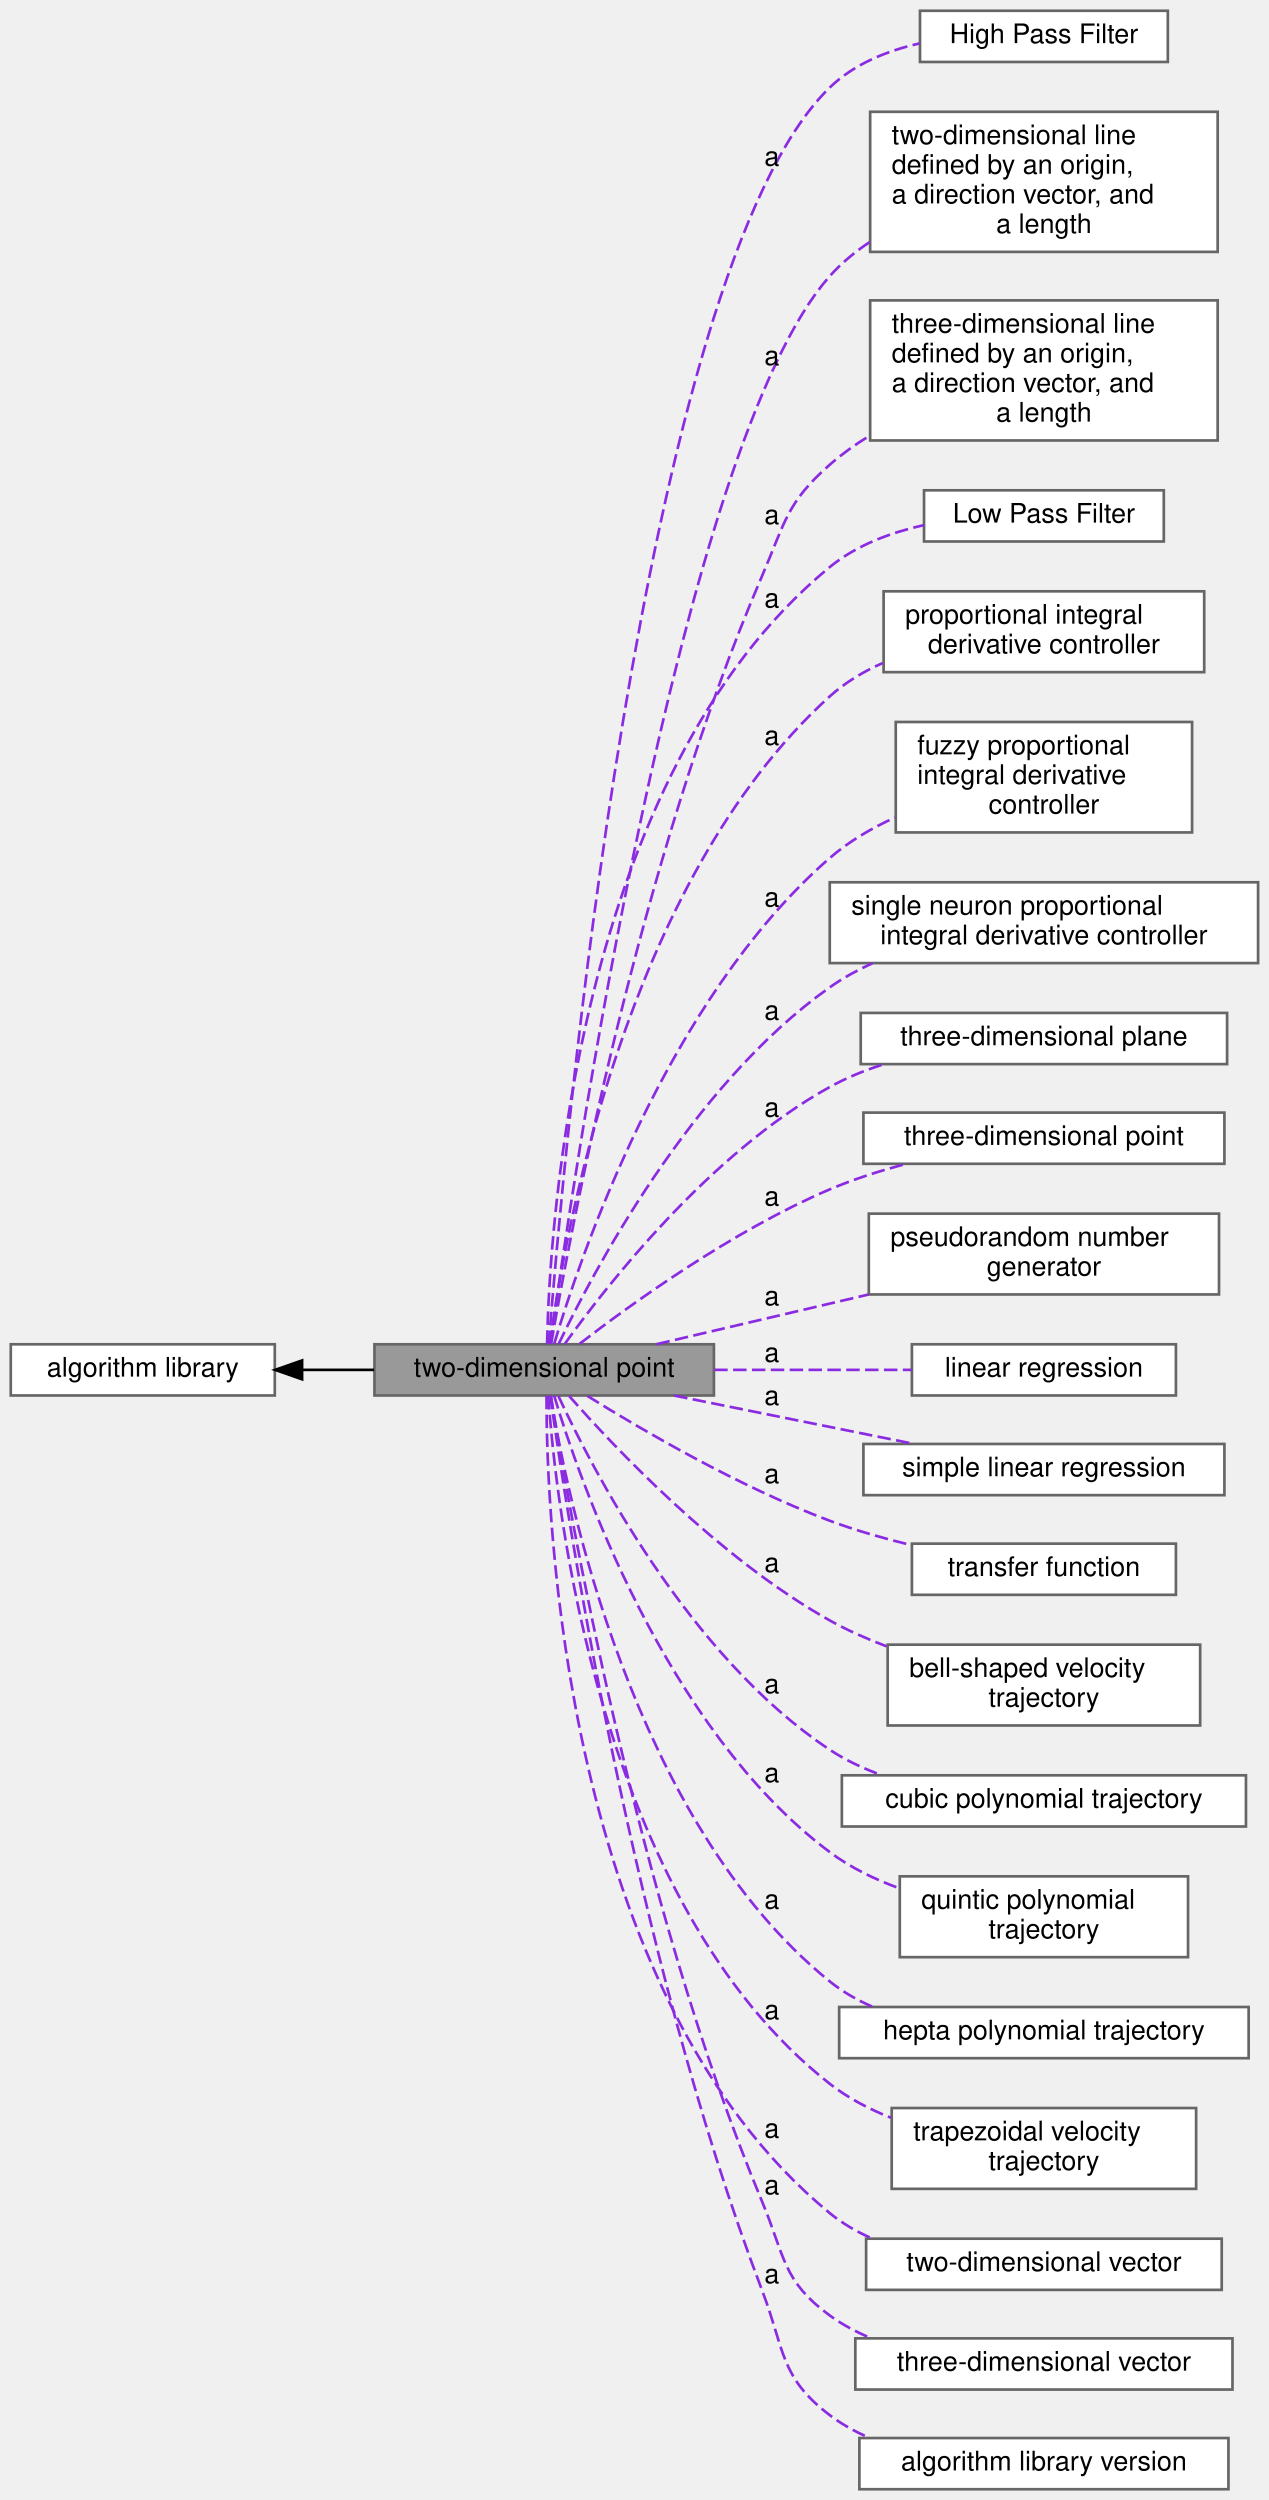
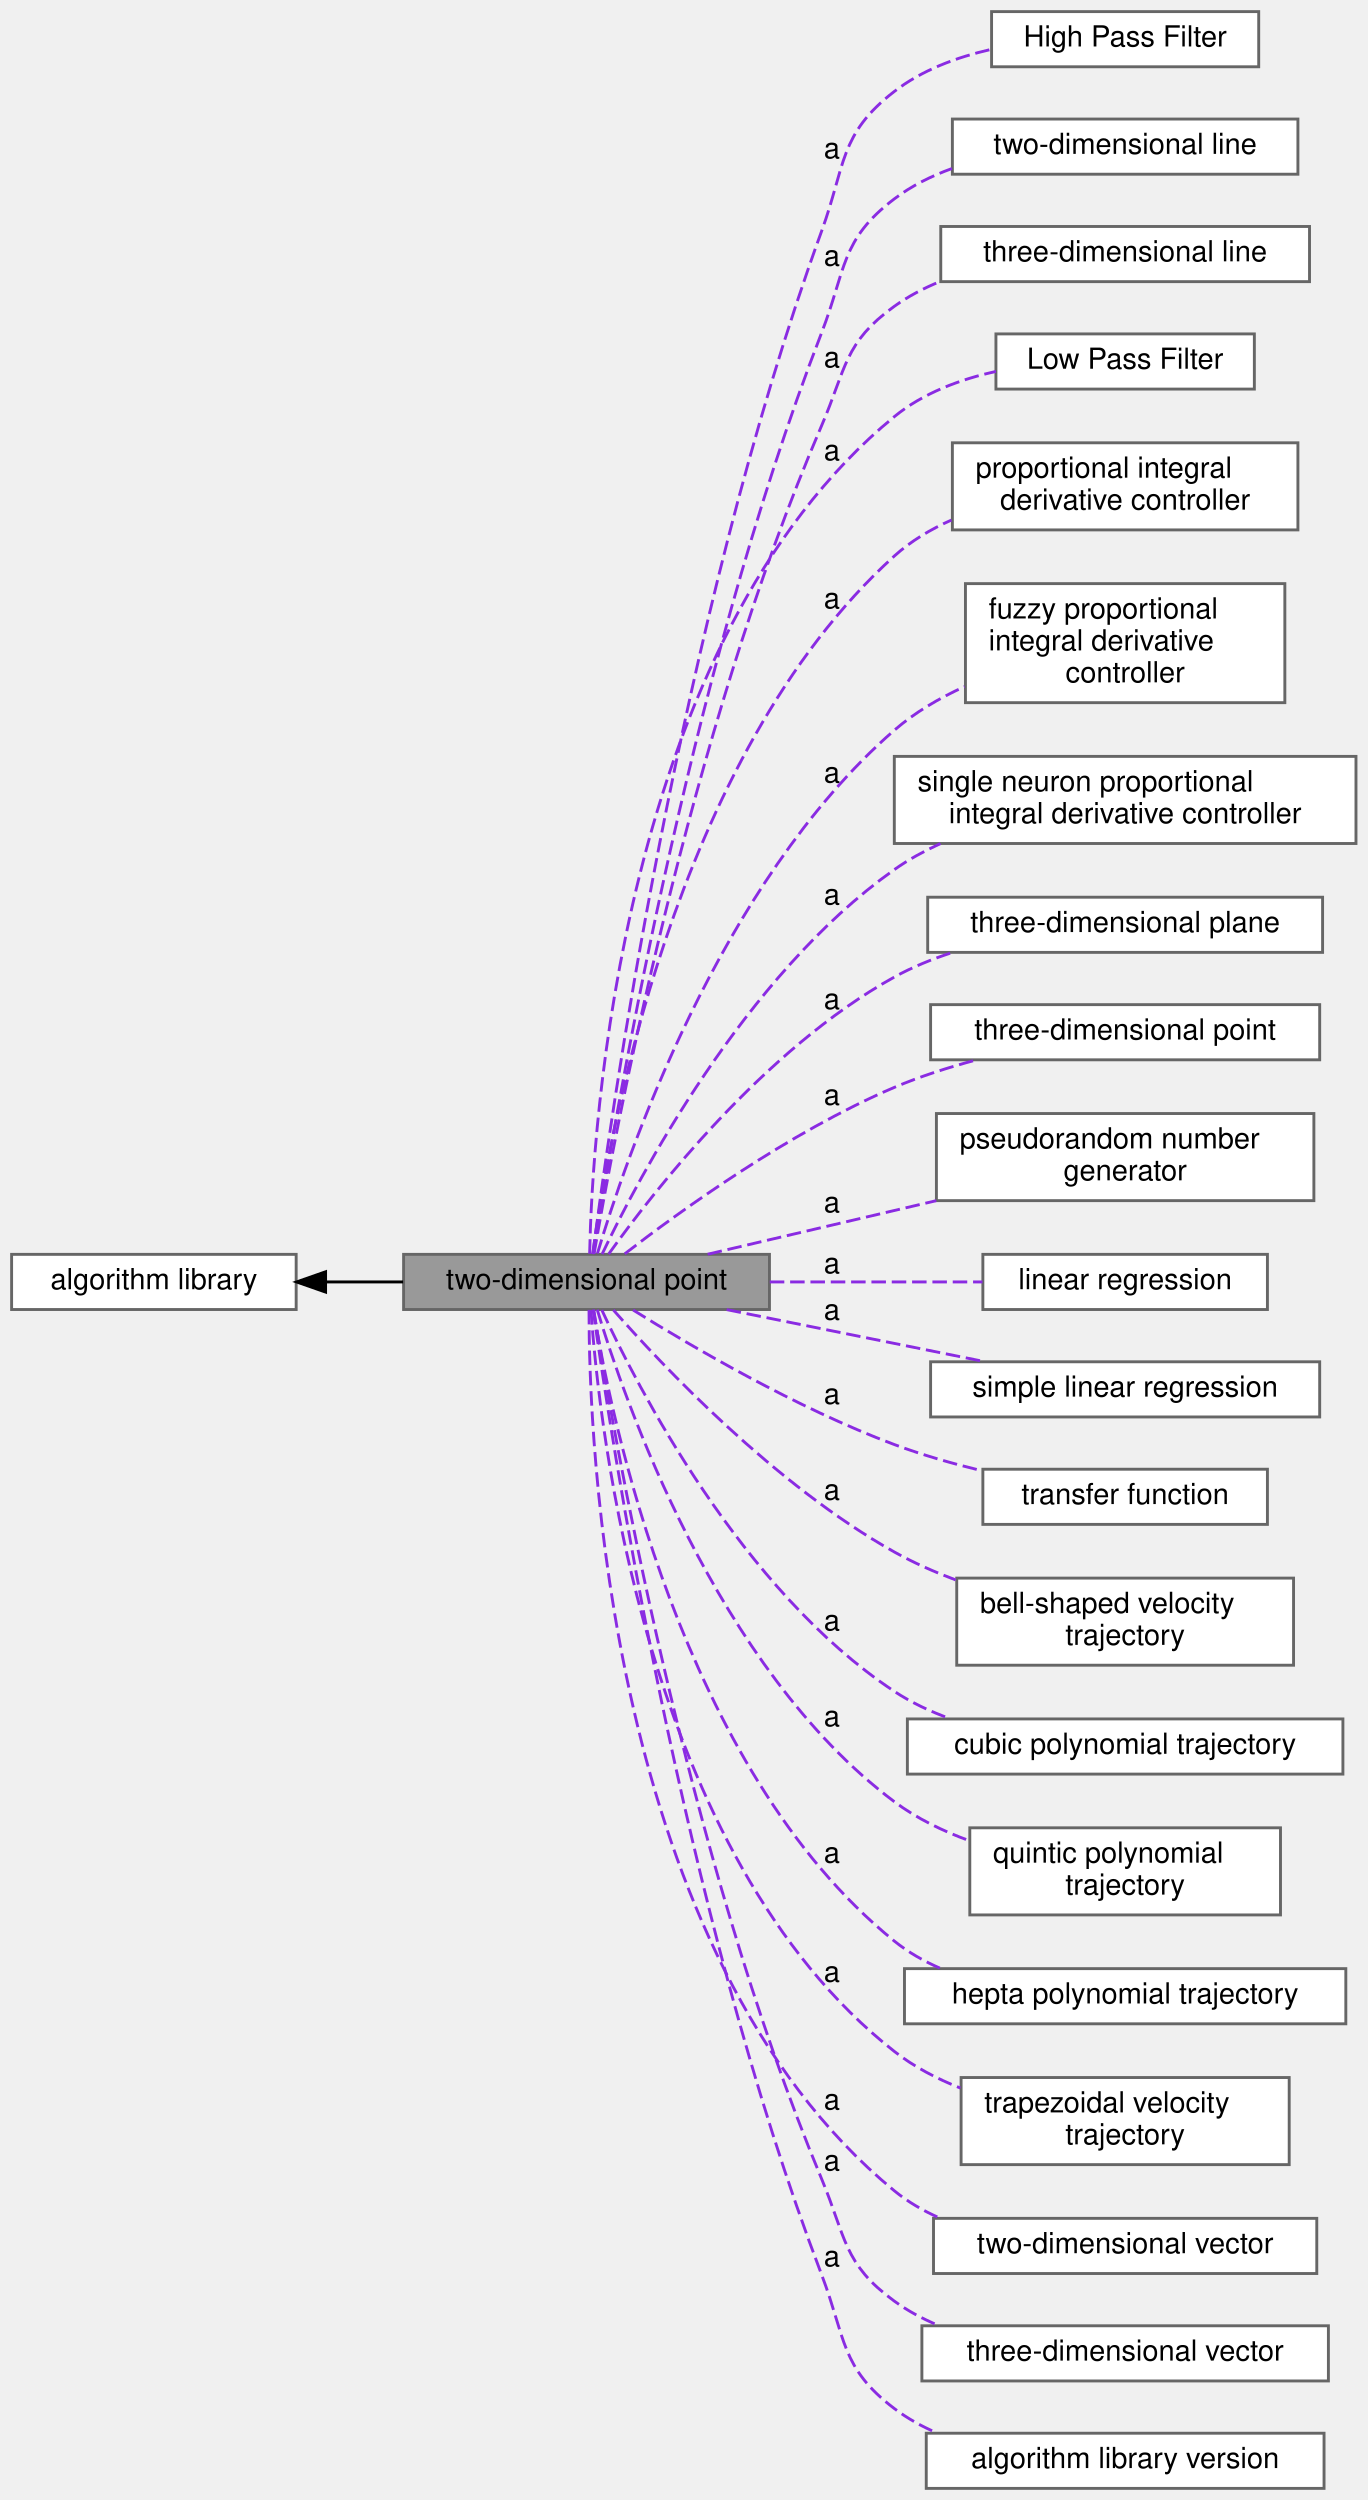
- <svg xmlns="http://www.w3.org/2000/svg" xmlns:xlink="http://www.w3.org/1999/xlink" width="471pt" height="928pt" viewBox="0.00 0.00 471.00 928.00">
-   <g id="graph0" class="graph" transform="scale(1 1) rotate(0) translate(4 924)">
+ <svg xmlns="http://www.w3.org/2000/svg" xmlns:xlink="http://www.w3.org/1999/xlink" width="471pt" height="861pt" viewBox="0.00 0.00 471.00 861.00">
+   <g id="page0,1_graph0" class="graph" transform="scale(1 1) rotate(0) translate(4 857)">
    <g id="Node000003" class="node">
      <g id="a_Node000003">
        <a xlink:href="../../d5/d49/group__a__hpf.html" target="_top" xlink:title=" ">
-           <polygon fill="white" stroke="#666666" points="429.5,-920 337.5,-920 337.5,-901 429.5,-901 429.5,-920" />
-           <text text-anchor="middle" x="383.5" y="-908" font-family="Helvetica,sans-Serif" font-size="10.00">High Pass Filter</text>
+           <polygon fill="white" stroke="#666666" points="429.5,-853 337.5,-853 337.5,-834 429.5,-834 429.5,-853" />
+           <text text-anchor="middle" x="383.5" y="-841" font-family="Helvetica,sans-Serif" font-size="10.00">High Pass Filter</text>
        </a>
      </g>
    </g>
    <g id="Node000004" class="node">
      <g id="a_Node000004">
        <a xlink:href="../../dd/d35/group__a__line2.html" target="_top" xlink:title=" ">
-           <polygon fill="white" stroke="#666666" points="448,-882.5 319,-882.5 319,-830.5 448,-830.5 448,-882.5" />
-           <text text-anchor="start" x="327" y="-870.5" font-family="Helvetica,sans-Serif" font-size="10.00">two-dimensional line</text>
-           <text text-anchor="start" x="327" y="-859.5" font-family="Helvetica,sans-Serif" font-size="10.00"> defined by an origin,</text>
-           <text text-anchor="start" x="327" y="-848.5" font-family="Helvetica,sans-Serif" font-size="10.00"> a direction vector, and</text>
-           <text text-anchor="middle" x="383.5" y="-837.5" font-family="Helvetica,sans-Serif" font-size="10.00"> a length</text>
+           <polygon fill="white" stroke="#666666" points="443,-816 324,-816 324,-797 443,-797 443,-816" />
+           <text text-anchor="middle" x="383.5" y="-804" font-family="Helvetica,sans-Serif" font-size="10.00">two-dimensional line</text>
        </a>
      </g>
    </g>
    <g id="Node000005" class="node">
      <g id="a_Node000005">
        <a xlink:href="../../d8/ddb/group__a__line3.html" target="_top" xlink:title=" ">
-           <polygon fill="white" stroke="#666666" points="448,-812.5 319,-812.5 319,-760.5 448,-760.5 448,-812.5" />
-           <text text-anchor="start" x="327" y="-800.5" font-family="Helvetica,sans-Serif" font-size="10.00">three-dimensional line</text>
-           <text text-anchor="start" x="327" y="-789.5" font-family="Helvetica,sans-Serif" font-size="10.00"> defined by an origin,</text>
-           <text text-anchor="start" x="327" y="-778.5" font-family="Helvetica,sans-Serif" font-size="10.00"> a direction vector, and</text>
-           <text text-anchor="middle" x="383.5" y="-767.5" font-family="Helvetica,sans-Serif" font-size="10.00"> a length</text>
+           <polygon fill="white" stroke="#666666" points="447,-779 320,-779 320,-760 447,-760 447,-779" />
+           <text text-anchor="middle" x="383.5" y="-767" font-family="Helvetica,sans-Serif" font-size="10.00">three-dimensional line</text>
        </a>
      </g>
    </g>
    <g id="Node000006" class="node">
      <g id="a_Node000006">
        <a xlink:href="../../d0/dae/group__a__lpf.html" target="_top" xlink:title=" ">
          <polygon fill="white" stroke="#666666" points="428,-742 339,-742 339,-723 428,-723 428,-742" />
          <text text-anchor="middle" x="383.5" y="-730" font-family="Helvetica,sans-Serif" font-size="10.00">Low Pass Filter</text>
        </a>
      </g>
    </g>
    <g id="Node000007" class="node">
      <g id="a_Node000007">
        <a xlink:href="../../dd/d81/group__a__pid.html" target="_top" xlink:title=" ">
          <polygon fill="white" stroke="#666666" points="443,-704.5 324,-704.5 324,-674.5 443,-674.5 443,-704.5" />
          <text text-anchor="start" x="332" y="-692.5" font-family="Helvetica,sans-Serif" font-size="10.00">proportional integral</text>
          <text text-anchor="middle" x="383.5" y="-681.5" font-family="Helvetica,sans-Serif" font-size="10.00"> derivative controller</text>
        </a>
      </g>
    </g>
    <g id="Node000008" class="node">
      <g id="a_Node000008">
        <a xlink:href="../../d9/da5/group__a__pid__fuzzy.html" target="_top" xlink:title=" ">
          <polygon fill="white" stroke="#666666" points="438.5,-656 328.5,-656 328.5,-615 438.5,-615 438.5,-656" />
          <text text-anchor="start" x="336.5" y="-644" font-family="Helvetica,sans-Serif" font-size="10.00">fuzzy proportional</text>
          <text text-anchor="start" x="336.5" y="-633" font-family="Helvetica,sans-Serif" font-size="10.00"> integral derivative</text>
          <text text-anchor="middle" x="383.5" y="-622" font-family="Helvetica,sans-Serif" font-size="10.00"> controller</text>
        </a>
      </g>
    </g>
    <g id="Node000009" class="node">
      <g id="a_Node000009">
        <a xlink:href="../../d1/da2/group__a__pid__neuro.html" target="_top" xlink:title=" ">
          <polygon fill="white" stroke="#666666" points="463,-596.5 304,-596.5 304,-566.5 463,-566.5 463,-596.5" />
          <text text-anchor="start" x="312" y="-584.5" font-family="Helvetica,sans-Serif" font-size="10.00">single neuron proportional</text>
          <text text-anchor="middle" x="383.5" y="-573.5" font-family="Helvetica,sans-Serif" font-size="10.00"> integral derivative controller</text>
        </a>
      </g>
    </g>
    <g id="Node000010" class="node">
      <g id="a_Node000010">
        <a xlink:href="../../db/d44/group__a__plane.html" target="_top" xlink:title=" ">
          <polygon fill="white" stroke="#666666" points="451.5,-548 315.5,-548 315.5,-529 451.5,-529 451.5,-548" />
          <text text-anchor="middle" x="383.5" y="-536" font-family="Helvetica,sans-Serif" font-size="10.00">three-dimensional plane</text>
        </a>
      </g>
    </g>
    <g id="Node000001" class="node">
      <g id="a_Node000001">
        <a xlink:title=" ">
          <polygon fill="#999999" stroke="#666666" points="261,-425 135,-425 135,-406 261,-406 261,-425" />
          <text text-anchor="middle" x="198" y="-413" font-family="Helvetica,sans-Serif" font-size="10.00">two-dimensional point</text>
        </a>
      </g>
    </g>
    <g id="edge2" class="edge">
-       <path fill="none" stroke="blueviolet" stroke-dasharray="5,2" d="M199.71,-425.07C204.43,-486.31 233.38,-823.01 304,-891.5 312.96,-900.19 325.18,-905.13 337.3,-907.88" />
-       <text text-anchor="middle" x="282.5" y="-862.5" font-family="Helvetica,sans-Serif" font-size="10.00">a</text>
+       <path fill="none" stroke="blueviolet" stroke-dasharray="5,2" d="M200.2,-425.27C205.65,-468.04 229.94,-642.61 279,-777.5 287.22,-800.1 284.97,-810.79 304,-825.5 313.51,-832.85 325.49,-837.3 337.21,-839.96" />
+       <text text-anchor="middle" x="282.5" y="-802.5" font-family="Helvetica,sans-Serif" font-size="10.00">a</text>
    </g>
    <g id="edge3" class="edge">
-       <path fill="none" stroke="blueviolet" stroke-dasharray="5,2" d="M200.31,-425.28C207.94,-481.08 248.34,-758.95 304,-821.5 308.27,-826.29 313.31,-830.46 318.76,-834.09" />
-       <text text-anchor="middle" x="282.5" y="-788.5" font-family="Helvetica,sans-Serif" font-size="10.00">a</text>
+       <path fill="none" stroke="blueviolet" stroke-dasharray="5,2" d="M200.42,-425.14C206.53,-465.15 232.32,-621.75 279,-742.5 287.39,-764.2 285.46,-774.43 304,-788.5 309.9,-792.98 316.73,-796.38 323.84,-798.95" />
+       <text text-anchor="middle" x="282.5" y="-765.5" font-family="Helvetica,sans-Serif" font-size="10.00">a</text>
    </g>
    <g id="edge4" class="edge">
-       <path fill="none" stroke="blueviolet" stroke-dasharray="5,2" d="M200.61,-425.26C207.06,-463.11 232.98,-603.5 279,-710.5 287.43,-730.11 287.97,-737.41 304,-751.5 308.48,-755.44 313.48,-759.01 318.72,-762.21" />
-       <text text-anchor="middle" x="282.5" y="-729.5" font-family="Helvetica,sans-Serif" font-size="10.00">a</text>
+       <path fill="none" stroke="blueviolet" stroke-dasharray="5,2" d="M200.61,-425.26C207.06,-463.11 232.98,-603.5 279,-710.5 287.43,-730.11 286.68,-739.02 304,-751.5 308.76,-754.93 314.08,-757.72 319.63,-759.99" />
+       <text text-anchor="middle" x="282.5" y="-730.5" font-family="Helvetica,sans-Serif" font-size="10.00">a</text>
    </g>
    <g id="edge5" class="edge">
      <path fill="none" stroke="blueviolet" stroke-dasharray="5,2" d="M199.07,-425.21C199.95,-467.37 209.45,-635.89 304,-713.5 313.86,-721.6 326.63,-726.34 339,-729.09" />
      <text text-anchor="middle" x="282.5" y="-698.5" font-family="Helvetica,sans-Serif" font-size="10.00">a</text>
    </g>
    <g id="edge6" class="edge">
      <path fill="none" stroke="blueviolet" stroke-dasharray="5,2" d="M200.12,-425.07C204.95,-461.95 227.34,-596.21 304,-665.5 309.71,-670.66 316.5,-674.71 323.67,-677.89" />
      <text text-anchor="middle" x="282.5" y="-647.5" font-family="Helvetica,sans-Serif" font-size="10.00">a</text>
    </g>
    <g id="edge7" class="edge">
      <path fill="none" stroke="blueviolet" stroke-dasharray="5,2" d="M201.76,-425.32C210.96,-456.28 243.41,-552.84 304,-605.5 311.05,-611.63 319.48,-616.56 328.16,-620.52" />
      <text text-anchor="middle" x="282.5" y="-587.5" font-family="Helvetica,sans-Serif" font-size="10.00">a</text>
    </g>
    <g id="edge8" class="edge">
      <path fill="none" stroke="blueviolet" stroke-dasharray="5,2" d="M203.37,-425.09C215.51,-450.63 252.18,-520.86 304,-557.5 308.89,-560.96 314.28,-563.92 319.89,-566.47" />
      <text text-anchor="middle" x="282.5" y="-545.5" font-family="Helvetica,sans-Serif" font-size="10.00">a</text>
    </g>
    <g id="edge9" class="edge">
      <path fill="none" stroke="blueviolet" stroke-dasharray="5,2" d="M205.62,-425.1C220.56,-445.99 259.11,-495.66 304,-520.5 310.12,-523.88 316.84,-526.63 323.7,-528.87" />
      <text text-anchor="middle" x="282.5" y="-509.5" font-family="Helvetica,sans-Serif" font-size="10.00">a</text>
    </g>
    <g id="Node000011" class="node">
      <g id="a_Node000011">
        <a xlink:href="../../de/d3c/group__a__point3.html" target="_top" xlink:title=" ">
          <polygon fill="white" stroke="#666666" points="450.5,-511 316.5,-511 316.5,-492 450.5,-492 450.5,-511" />
          <text text-anchor="middle" x="383.5" y="-499" font-family="Helvetica,sans-Serif" font-size="10.00">three-dimensional point</text>
        </a>
      </g>
    </g>
    <g id="edge10" class="edge">
      <path fill="none" stroke="blueviolet" stroke-dasharray="5,2" d="M211.17,-425.19C230,-439.72 267.79,-467.08 304,-482.5 312.9,-486.29 322.71,-489.42 332.28,-491.97" />
      <text text-anchor="middle" x="282.5" y="-476.5" font-family="Helvetica,sans-Serif" font-size="10.00">a</text>
    </g>
    <g id="Node000012" class="node">
      <g id="a_Node000012">
        <a xlink:href="../../d9/d8d/group__a__rand.html" target="_top" xlink:title=" ">
          <polygon fill="white" stroke="#666666" points="448.5,-473.5 318.5,-473.5 318.5,-443.5 448.5,-443.5 448.5,-473.5" />
          <text text-anchor="start" x="326.5" y="-461.5" font-family="Helvetica,sans-Serif" font-size="10.00">pseudorandom number</text>
          <text text-anchor="middle" x="383.5" y="-450.5" font-family="Helvetica,sans-Serif" font-size="10.00"> generator</text>
        </a>
      </g>
    </g>
    <g id="edge11" class="edge">
      <path fill="none" stroke="blueviolet" stroke-dasharray="5,2" d="M239.72,-425.04C262.85,-430.46 292.31,-437.37 318.46,-443.49" />
      <text text-anchor="middle" x="282.5" y="-439.5" font-family="Helvetica,sans-Serif" font-size="10.00">a</text>
    </g>
    <g id="Node000013" class="node">
      <g id="a_Node000013">
        <a xlink:href="../../d8/d67/group__a__regress__linear.html" target="_top" xlink:title=" ">
          <polygon fill="white" stroke="#666666" points="432.5,-425 334.5,-425 334.5,-406 432.5,-406 432.5,-425" />
          <text text-anchor="middle" x="383.5" y="-413" font-family="Helvetica,sans-Serif" font-size="10.00">linear regression</text>
        </a>
      </g>
    </g>
    <g id="edge12" class="edge">
      <path fill="none" stroke="blueviolet" stroke-dasharray="5,2" d="M261.12,-415.5C285.04,-415.5 311.96,-415.5 334.36,-415.5" />
      <text text-anchor="middle" x="282.5" y="-418.5" font-family="Helvetica,sans-Serif" font-size="10.00">a</text>
    </g>
    <g id="Node000014" class="node">
      <g id="a_Node000014">
        <a xlink:href="../../d9/ddc/group__a__regress__simple.html" target="_top" xlink:title=" ">
          <polygon fill="white" stroke="#666666" points="450.5,-388 316.5,-388 316.5,-369 450.5,-369 450.5,-388" />
          <text text-anchor="middle" x="383.5" y="-376" font-family="Helvetica,sans-Serif" font-size="10.00">simple linear regression</text>
        </a>
      </g>
    </g>
    <g id="edge13" class="edge">
      <path fill="none" stroke="blueviolet" stroke-dasharray="5,2" d="M246.26,-405.97C273.55,-400.47 307.77,-393.57 335.09,-388.06" />
      <text text-anchor="middle" x="282.5" y="-402.5" font-family="Helvetica,sans-Serif" font-size="10.00">a</text>
    </g>
    <g id="Node000015" class="node">
      <g id="a_Node000015">
        <a xlink:href="../../dd/dce/group__a__tf.html" target="_top" xlink:title=" ">
          <polygon fill="white" stroke="#666666" points="432.5,-351 334.5,-351 334.5,-332 432.5,-332 432.5,-351" />
          <text text-anchor="middle" x="383.5" y="-339" font-family="Helvetica,sans-Serif" font-size="10.00">transfer function</text>
        </a>
      </g>
    </g>
    <g id="edge14" class="edge">
      <path fill="none" stroke="blueviolet" stroke-dasharray="5,2" d="M214.05,-405.82C233.92,-393.43 270.33,-372.09 304,-359.5 313.56,-355.93 324.05,-352.93 334.17,-350.47" />
      <text text-anchor="middle" x="282.5" y="-373.5" font-family="Helvetica,sans-Serif" font-size="10.00">a</text>
    </g>
    <g id="Node000016" class="node">
      <g id="a_Node000016">
        <a xlink:href="../../d1/d83/group__a__trajbell.html" target="_top" xlink:title=" ">
          <polygon fill="white" stroke="#666666" points="441.5,-313.5 325.5,-313.5 325.5,-283.5 441.5,-283.5 441.5,-313.5" />
          <text text-anchor="start" x="333.5" y="-301.5" font-family="Helvetica,sans-Serif" font-size="10.00">bell-shaped velocity</text>
          <text text-anchor="middle" x="383.5" y="-290.5" font-family="Helvetica,sans-Serif" font-size="10.00"> trajectory</text>
        </a>
      </g>
    </g>
    <g id="edge15" class="edge">
      <path fill="none" stroke="blueviolet" stroke-dasharray="5,2" d="M207.24,-405.84C223.74,-387.09 262.79,-345.59 304,-322.5 310.59,-318.81 317.81,-315.62 325.13,-312.87" />
      <text text-anchor="middle" x="282.5" y="-340.5" font-family="Helvetica,sans-Serif" font-size="10.00">a</text>
    </g>
    <g id="Node000017" class="node">
      <g id="a_Node000017">
        <a xlink:href="../../d3/d60/group__a__trajpoly3.html" target="_top" xlink:title=" ">
          <polygon fill="white" stroke="#666666" points="458.5,-265 308.5,-265 308.5,-246 458.5,-246 458.5,-265" />
          <text text-anchor="middle" x="383.5" y="-253" font-family="Helvetica,sans-Serif" font-size="10.00">cubic polynomial trajectory</text>
        </a>
      </g>
    </g>
    <g id="edge16" class="edge">
      <path fill="none" stroke="blueviolet" stroke-dasharray="5,2" d="M203.28,-405.81C215.17,-380.03 251.3,-309.34 304,-274.5 309.85,-270.63 316.41,-267.55 323.18,-265.1" />
      <text text-anchor="middle" x="282.5" y="-295.5" font-family="Helvetica,sans-Serif" font-size="10.00">a</text>
    </g>
    <g id="Node000018" class="node">
      <g id="a_Node000018">
        <a xlink:href="../../d6/dfe/group__a__trajpoly5.html" target="_top" xlink:title=" ">
          <polygon fill="white" stroke="#666666" points="437,-227.5 330,-227.5 330,-197.5 437,-197.5 437,-227.5" />
          <text text-anchor="start" x="338" y="-215.5" font-family="Helvetica,sans-Serif" font-size="10.00">quintic polynomial</text>
          <text text-anchor="middle" x="383.5" y="-204.5" font-family="Helvetica,sans-Serif" font-size="10.00"> trajectory</text>
        </a>
      </g>
    </g>
    <g id="edge17" class="edge">
      <path fill="none" stroke="blueviolet" stroke-dasharray="5,2" d="M201.69,-405.94C210.68,-375.87 242.58,-282.5 304,-236.5 311.64,-230.78 320.66,-226.4 329.81,-223.07" />
      <text text-anchor="middle" x="282.5" y="-262.5" font-family="Helvetica,sans-Serif" font-size="10.00">a</text>
    </g>
    <g id="Node000019" class="node">
      <g id="a_Node000019">
        <a xlink:href="../../df/d82/group__a__trajpoly7.html" target="_top" xlink:title=" ">
          <polygon fill="white" stroke="#666666" points="459.5,-179 307.5,-179 307.5,-160 459.5,-160 459.5,-179" />
          <text text-anchor="middle" x="383.5" y="-167" font-family="Helvetica,sans-Serif" font-size="10.00">hepta polynomial trajectory</text>
        </a>
      </g>
    </g>
    <g id="edge18" class="edge">
      <path fill="none" stroke="blueviolet" stroke-dasharray="5,2" d="M200.39,-405.91C206.01,-370.78 230.4,-248.03 304,-188.5 308.8,-184.62 314.26,-181.51 320.03,-179.03" />
      <text text-anchor="middle" x="282.5" y="-215.5" font-family="Helvetica,sans-Serif" font-size="10.00">a</text>
    </g>
    <g id="Node000020" class="node">
      <g id="a_Node000020">
        <a xlink:href="../../d7/d75/group__a__trajtrap.html" target="_top" xlink:title=" ">
          <polygon fill="white" stroke="#666666" points="440,-141.5 327,-141.5 327,-111.5 440,-111.5 440,-141.5" />
          <text text-anchor="start" x="335" y="-129.5" font-family="Helvetica,sans-Serif" font-size="10.00">trapezoidal velocity</text>
          <text text-anchor="middle" x="383.5" y="-118.5" font-family="Helvetica,sans-Serif" font-size="10.00"> trajectory</text>
        </a>
      </g>
    </g>
    <g id="edge19" class="edge">
      <path fill="none" stroke="blueviolet" stroke-dasharray="5,2" d="M199.53,-405.78C202.22,-366.45 217.96,-218.01 304,-150.5 310.73,-145.22 318.61,-141.1 326.75,-137.88" />
      <text text-anchor="middle" x="282.5" y="-174.5" font-family="Helvetica,sans-Serif" font-size="10.00">a</text>
    </g>
    <g id="Node000021" class="node">
      <g id="a_Node000021">
        <a xlink:href="../../d6/d5a/group__a__vector2.html" target="_top" xlink:title=" ">
          <polygon fill="white" stroke="#666666" points="449.5,-93 317.5,-93 317.5,-74 449.5,-74 449.5,-93" />
          <text text-anchor="middle" x="383.5" y="-81" font-family="Helvetica,sans-Serif" font-size="10.00">two-dimensional vector</text>
        </a>
      </g>
    </g>
    <g id="edge20" class="edge">
      <path fill="none" stroke="blueviolet" stroke-dasharray="5,2" d="M198.86,-405.87C198.8,-362.51 204.76,-183.96 304,-102.5 308.66,-98.67 313.97,-95.6 319.58,-93.13" />
      <text text-anchor="middle" x="282.5" y="-130.5" font-family="Helvetica,sans-Serif" font-size="10.00">a</text>
    </g>
    <g id="Node000022" class="node">
      <g id="a_Node000022">
        <a xlink:href="../../d5/db6/group__a__vector3.html" target="_top" xlink:title=" ">
          <polygon fill="white" stroke="#666666" points="453.5,-56 313.5,-56 313.5,-37 453.5,-37 453.5,-56" />
          <text text-anchor="middle" x="383.5" y="-44" font-family="Helvetica,sans-Serif" font-size="10.00">three-dimensional vector</text>
        </a>
      </g>
    </g>
    <g id="edge21" class="edge">
      <path fill="none" stroke="blueviolet" stroke-dasharray="5,2" d="M200.48,-405.83C206.6,-367.02 231.97,-219.27 279,-106.5 287.36,-86.45 286.44,-77.29 304,-64.5 308.63,-61.12 313.8,-58.37 319.2,-56.12" />
      <text text-anchor="middle" x="282.5" y="-109.5" font-family="Helvetica,sans-Serif" font-size="10.00">a</text>
    </g>
    <g id="Node000023" class="node">
      <g id="a_Node000023">
        <a xlink:href="../../d2/d6c/group__a__version.html" target="_top" xlink:title=" ">
          <polygon fill="white" stroke="#666666" points="452,-19 315,-19 315,0 452,0 452,-19" />
          <text text-anchor="middle" x="383.5" y="-7" font-family="Helvetica,sans-Serif" font-size="10.00">algorithm library version</text>
        </a>
      </g>
    </g>
    <g id="edge22" class="edge">
      <path fill="none" stroke="blueviolet" stroke-dasharray="5,2" d="M200.27,-405.98C205.93,-365.03 230.72,-200.3 279,-73.5 287.28,-51.75 285.46,-41.57 304,-27.5 308.46,-24.12 313.43,-21.35 318.67,-19.1" />
      <text text-anchor="middle" x="282.5" y="-76.5" font-family="Helvetica,sans-Serif" font-size="10.00">a</text>
    </g>
    <g id="Node000002" class="node">
      <g id="a_Node000002">
        <a xlink:href="../../d2/d6b/group__liba.html" target="_top" xlink:title=" ">
          <polygon fill="white" stroke="#666666" points="98,-425 0,-425 0,-406 98,-406 98,-425" />
          <text text-anchor="middle" x="49" y="-413" font-family="Helvetica,sans-Serif" font-size="10.00">algorithm library</text>
        </a>
      </g>
    </g>
    <g id="edge1" class="edge">
      <path fill="none" stroke="black" d="M108.23,-415.5C116.97,-415.5 126.01,-415.5 134.83,-415.5" />
      <polygon fill="black" stroke="black" points="108.13,-412 98.13,-415.5 108.13,-419 108.13,-412" />
    </g>
  </g>
</svg>
